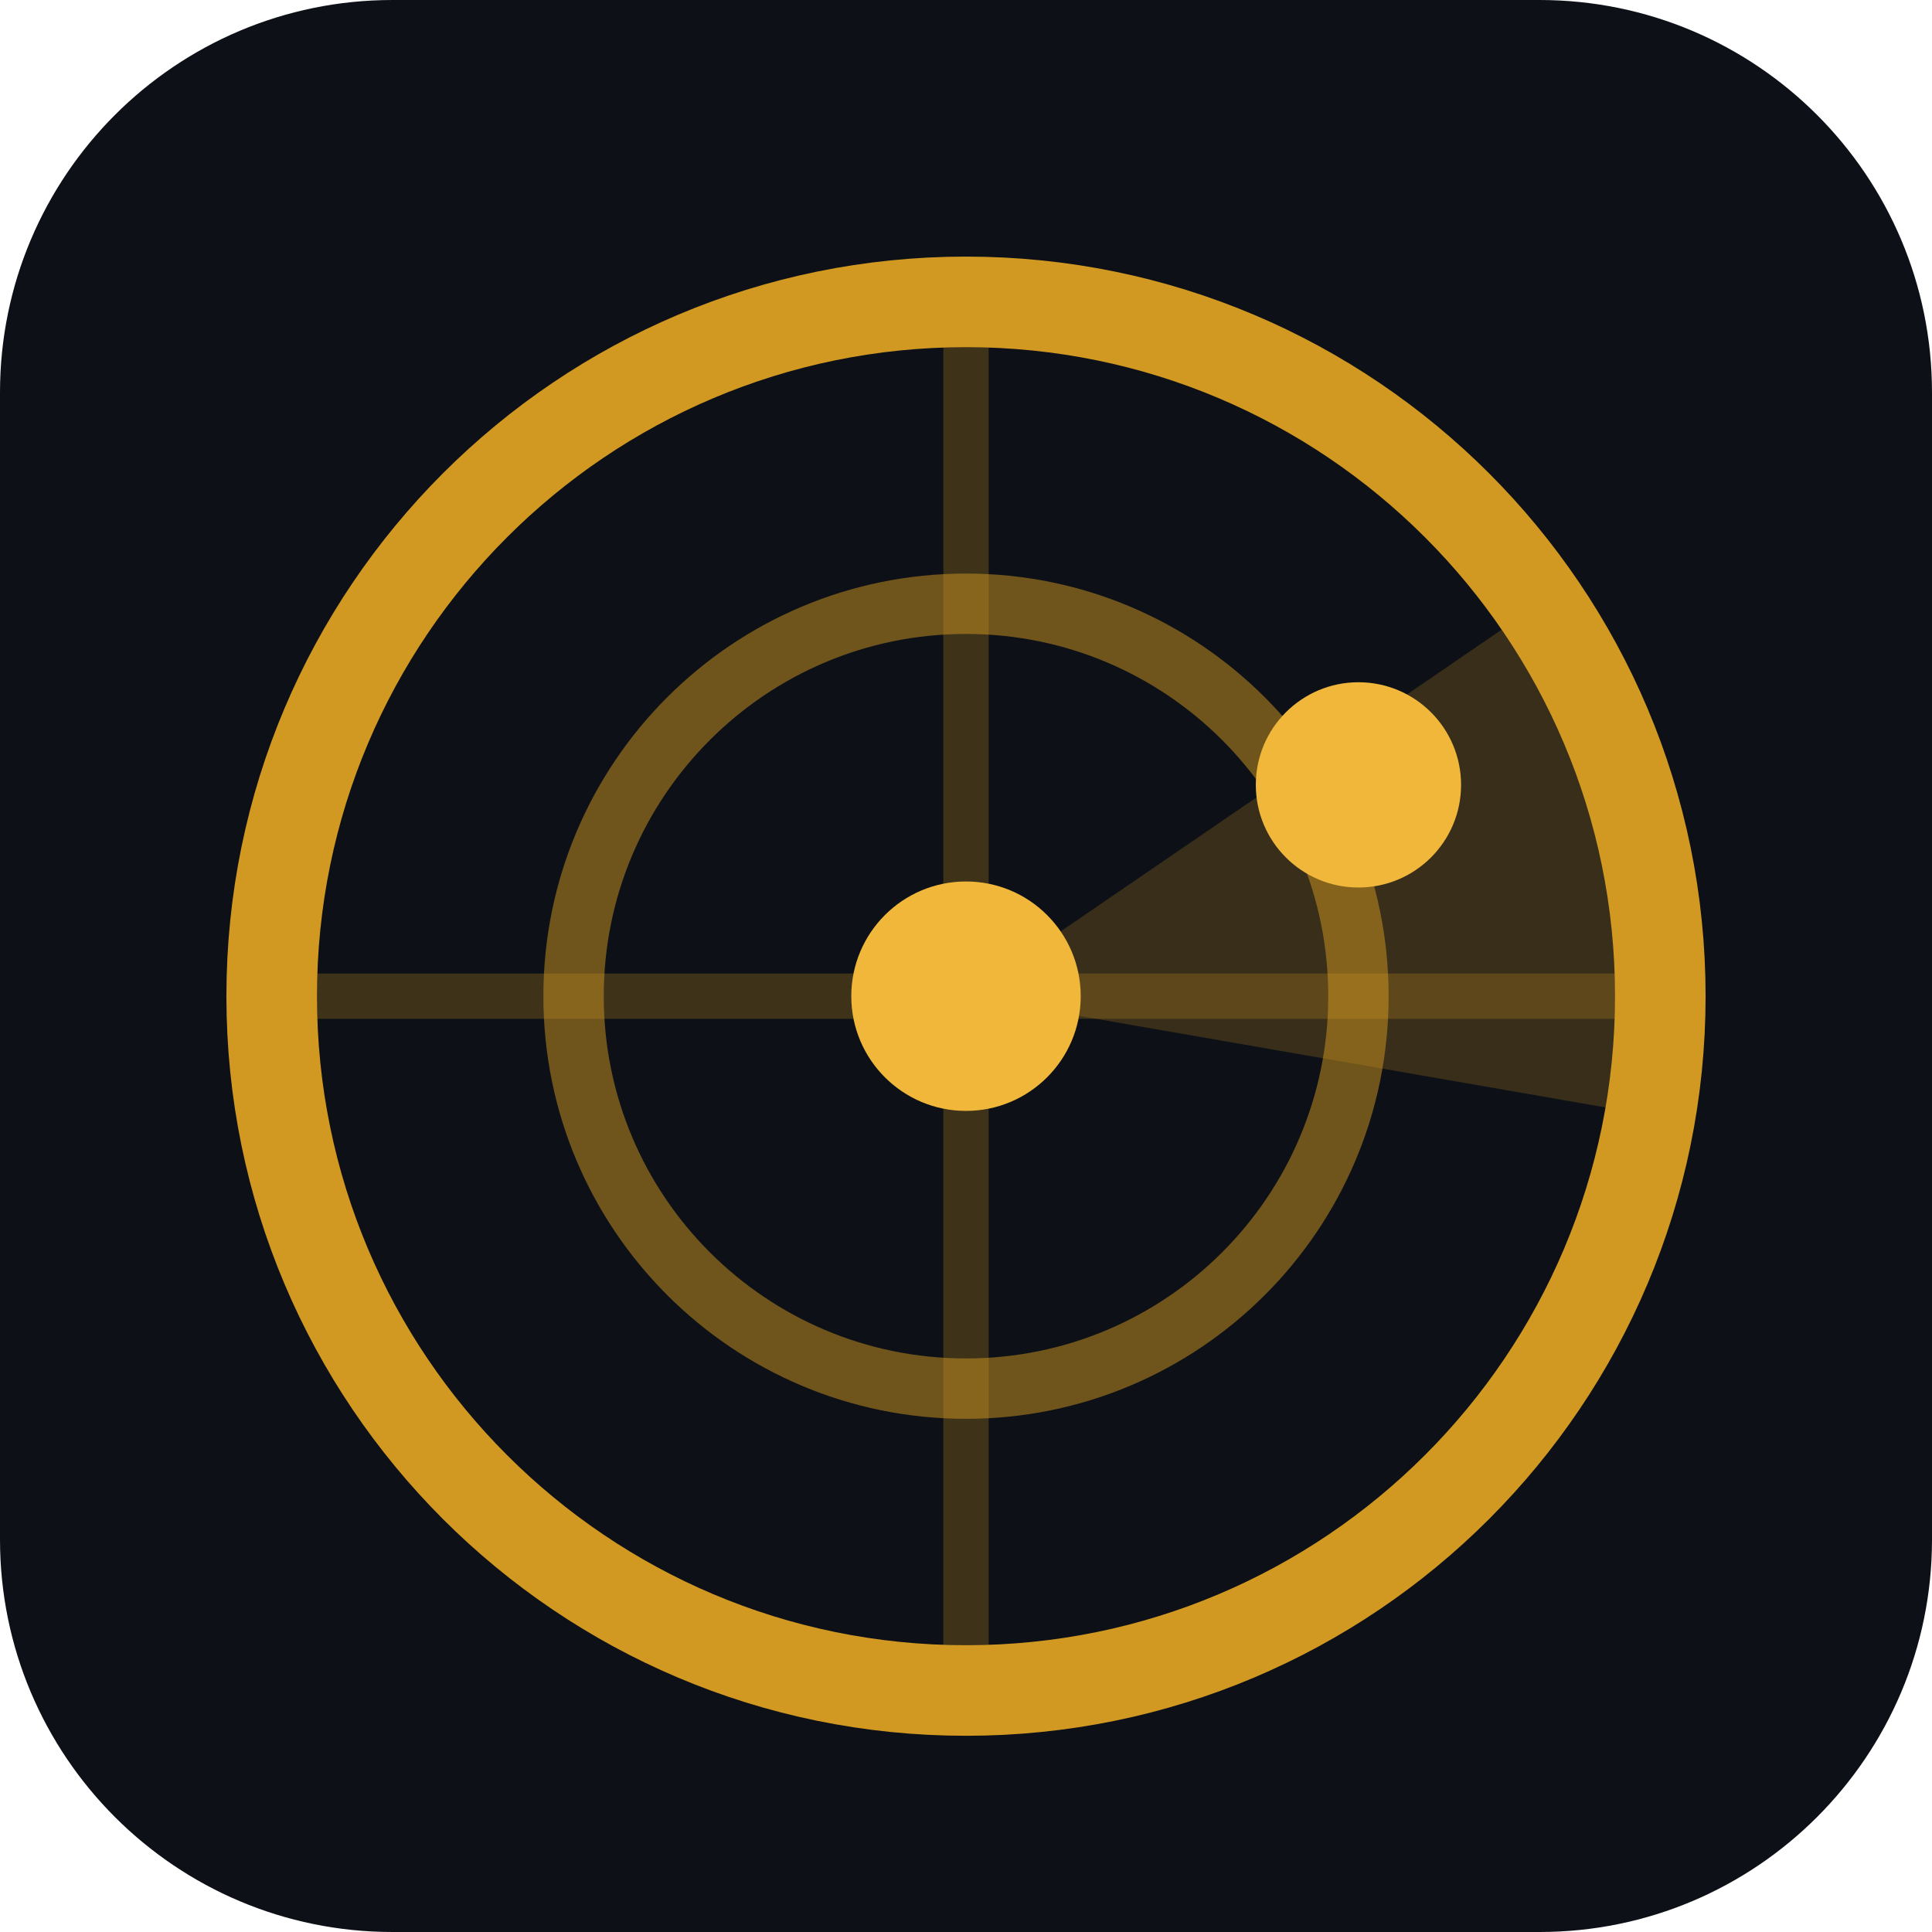
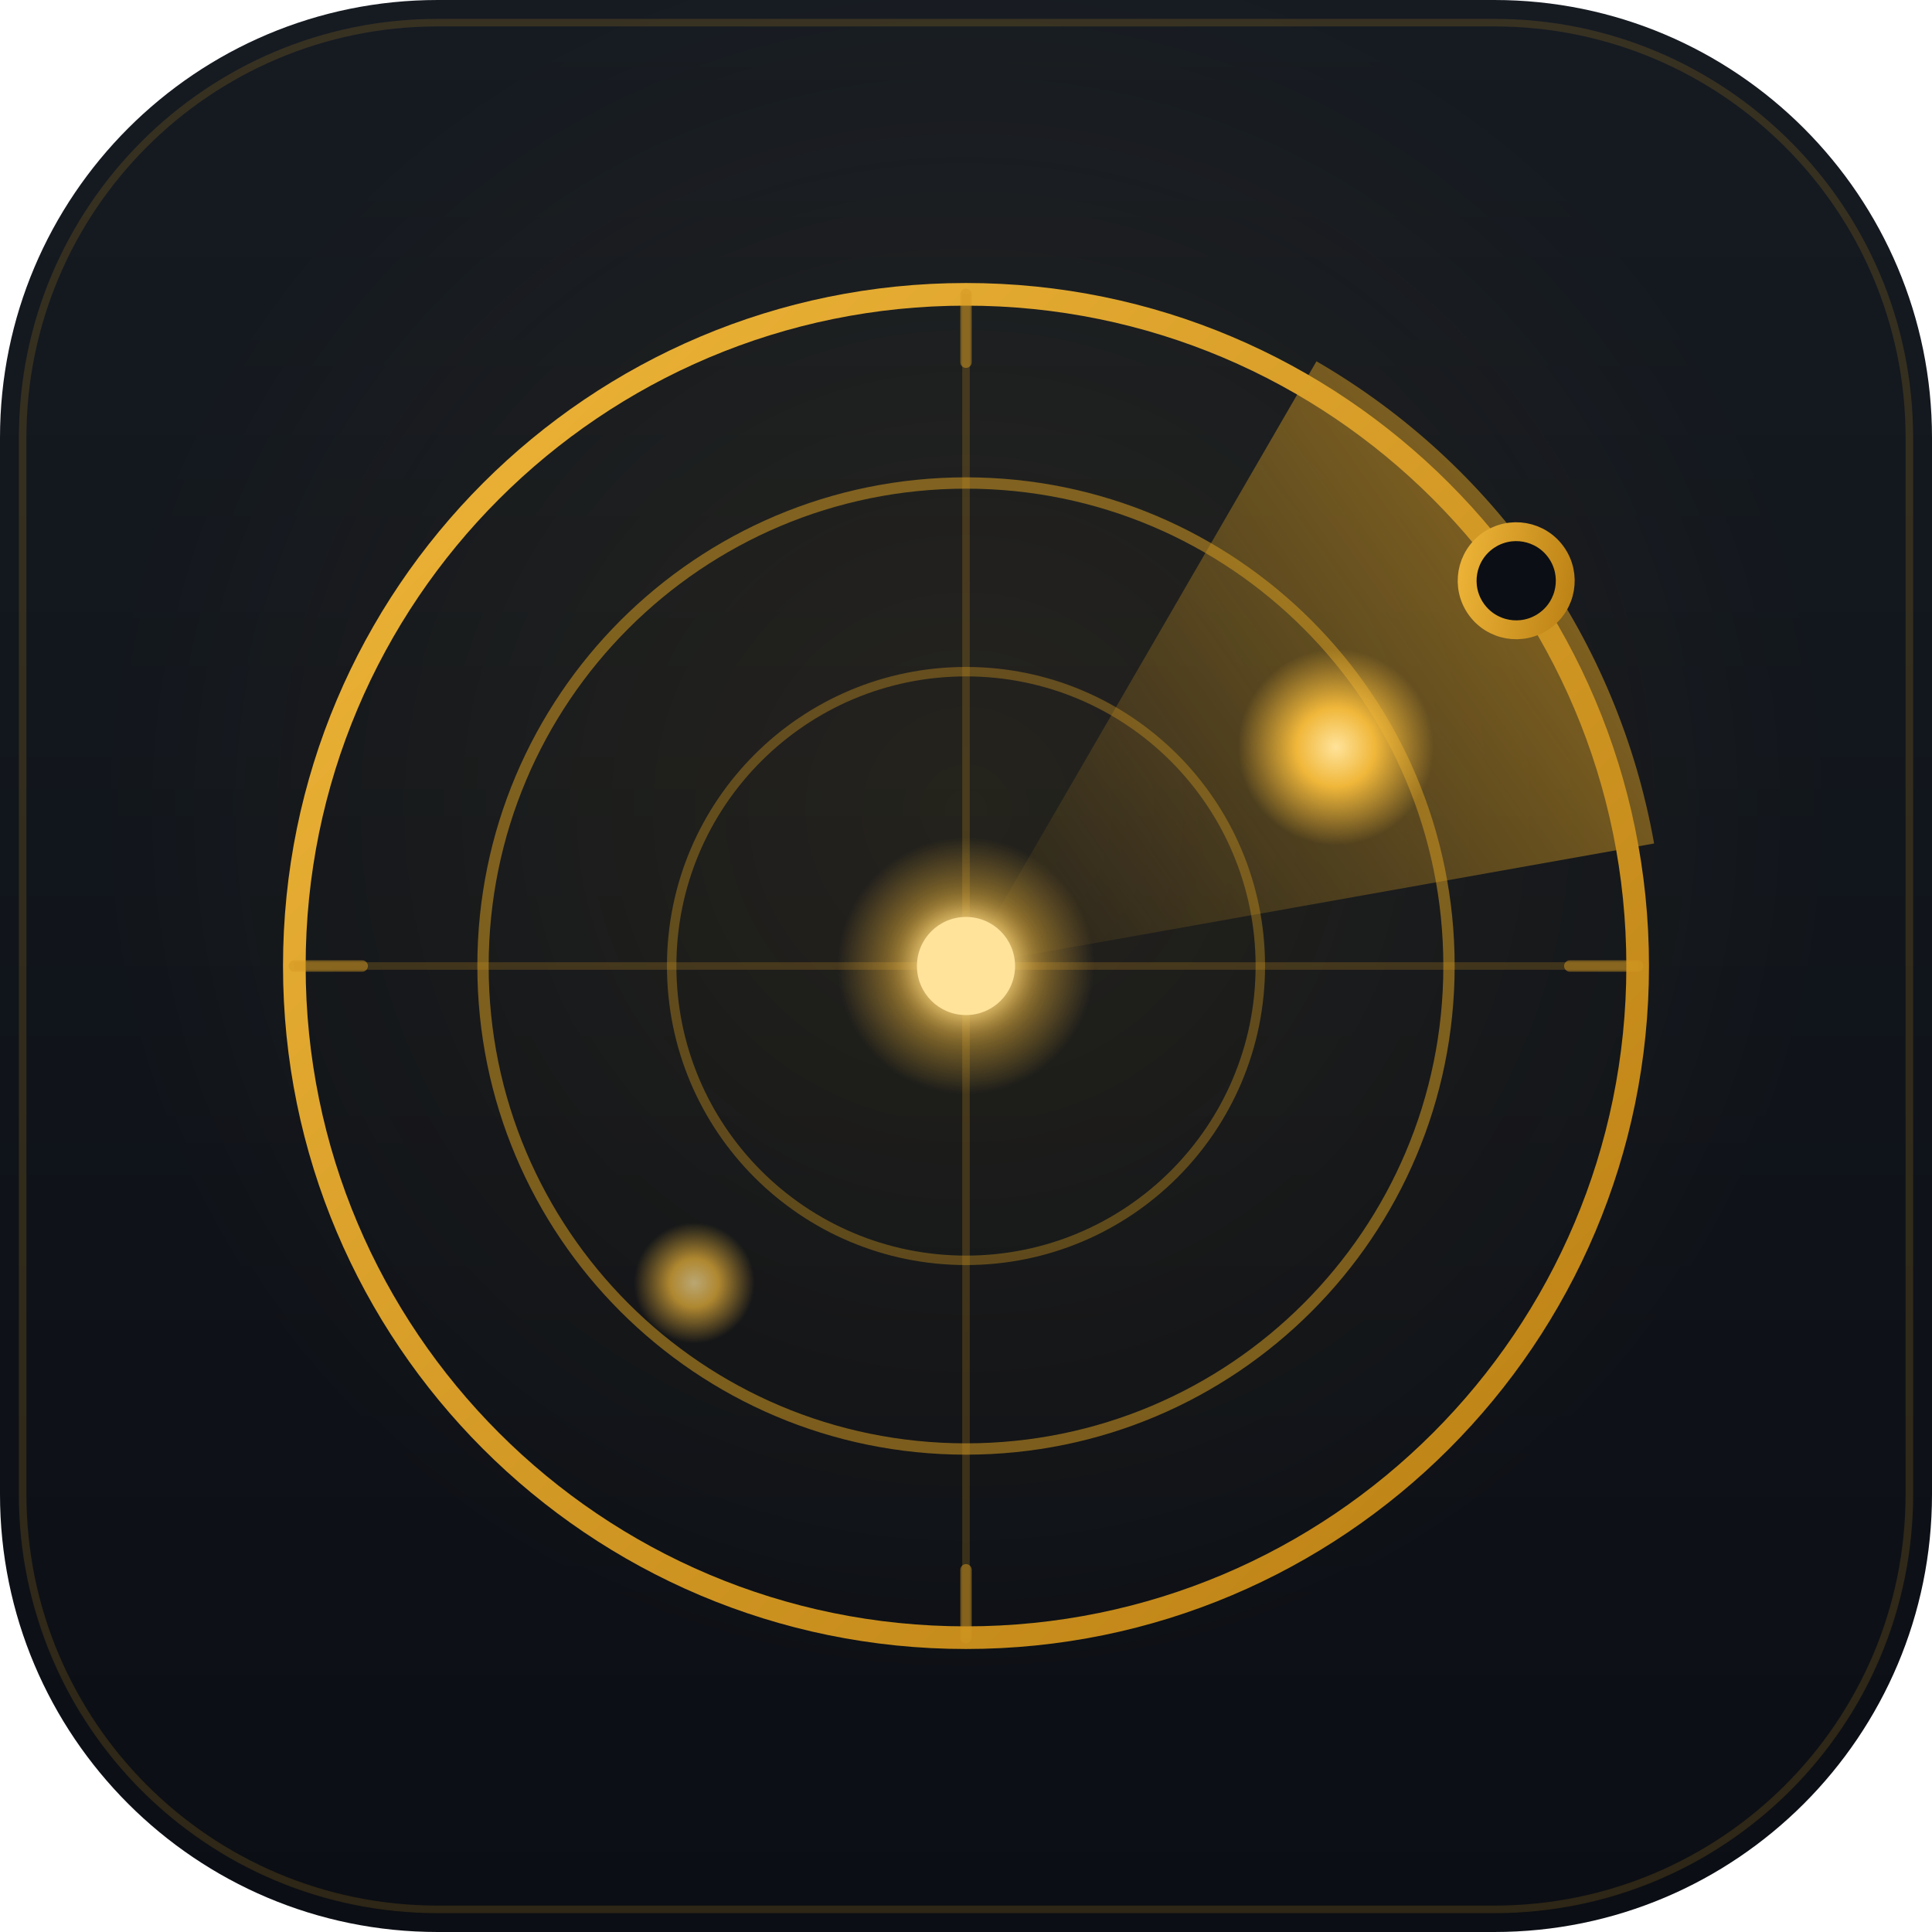
- <svg xmlns="http://www.w3.org/2000/svg" viewBox="0 0 64 64" role="img" aria-label="HomeLab Monitor">
-   <rect width="64" height="64" rx="13" fill="#0d1117" />
-   <g transform="translate(32,33)">
-     <path d="M0 0 19 -13A23 23 0 0 1 23 4Z" fill="#d29922" fill-opacity="0.22" />
-     <g fill="none" stroke="#d29922" stroke-linecap="round">
-       <circle r="23" stroke-width="3" />
-       <circle r="13" stroke-width="2" stroke-opacity="0.5" />
-       <path d="M-23 0H23M0 -23V23" stroke-width="1.5" stroke-opacity="0.25" />
+ <svg xmlns="http://www.w3.org/2000/svg" width="512" height="512" viewBox="0 0 512 512">
+   <defs>
+     <linearGradient id="bg" x1="0" y1="0" x2="0" y2="1">
+       <stop offset="0" stop-color="#161b22" />
+       <stop offset="1" stop-color="#0b0e14" />
+     </linearGradient>
+     <radialGradient id="vig" cx="0.5" cy="0.42" r="0.75">
+       <stop offset="0" stop-color="#d29922" stop-opacity="0.10" />
+       <stop offset="0.6" stop-color="#d29922" stop-opacity="0" />
+     </radialGradient>
+     <linearGradient id="ring" x1="0" y1="0" x2="1" y2="1">
+       <stop offset="0" stop-color="#f0b73a" />
+       <stop offset="1" stop-color="#b97e12" />
+     </linearGradient>
+     <linearGradient id="sweep" x1="0" y1="0" x2="1" y2="0">
+       <stop offset="0" stop-color="#d29922" stop-opacity="0" />
+       <stop offset="1" stop-color="#d29922" stop-opacity="0.55" />
+     </linearGradient>
+     <radialGradient id="blip" cx="0.5" cy="0.5" r="0.5">
+       <stop offset="0" stop-color="#ffe39a" />
+       <stop offset="0.4" stop-color="#f0b73a" />
+       <stop offset="1" stop-color="#f0b73a" stop-opacity="0" />
+     </radialGradient>
+     <filter id="glow" x="-50%" y="-50%" width="200%" height="200%">
+       <feGaussianBlur stdDeviation="4" result="b" />
+       <feMerge>
+         <feMergeNode in="b" />
+         <feMergeNode in="SourceGraphic" />
+       </feMerge>
+     </filter>
+   </defs>
+   <rect x="0" y="0" width="512" height="512" rx="116" fill="url(#bg)" />
+   <rect x="0" y="0" width="512" height="512" rx="116" fill="url(#vig)" />
+   <rect x="6" y="6" width="500" height="500" rx="110" fill="none" stroke="#d29922" stroke-opacity="0.18" stroke-width="2" />
+   <g transform="translate(256,256)">
+     <path d="M0,0 L168,-78 A185,185 0 0,1 168,78 Z" fill="url(#sweep)" transform="rotate(-35)" />
+     <circle r="178" fill="none" stroke="url(#ring)" stroke-width="6" />
+     <circle r="128" fill="none" stroke="#d29922" stroke-width="3" stroke-opacity="0.55" />
+     <circle r="78" fill="none" stroke="#d29922" stroke-width="2.5" stroke-opacity="0.38" />
+     <line x1="-178" y1="0" x2="178" y2="0" stroke="#d29922" stroke-width="2" stroke-opacity="0.22" />
+     <line x1="0" y1="-178" x2="0" y2="178" stroke="#d29922" stroke-width="2" stroke-opacity="0.22" />
+     <g stroke="#d29922" stroke-opacity="0.5" stroke-width="3" stroke-linecap="round">
+       <line x1="0" y1="-178" x2="0" y2="-160" />
+       <line x1="0" y1="178" x2="0" y2="160" />
+       <line x1="-178" y1="0" x2="-160" y2="0" />
+       <line x1="178" y1="0" x2="160" y2="0" />
    </g>
-     <circle cx="13" cy="-7" r="3.4" fill="#f0b73a" />
-     <circle r="3.8" fill="#f0b73a" />
+     <circle cx="98" cy="-58" r="26" fill="url(#blip)" />
+     <circle cx="-72" cy="84" r="16" fill="url(#blip)" opacity="0.7" />
+     <g transform="rotate(-35) translate(178,0)">
+       <circle r="13" fill="#0b0e14" stroke="url(#ring)" stroke-width="5" />
+     </g>
+     <circle r="34" fill="url(#blip)" opacity="0.65" />
+     <circle r="13" fill="#ffe39a" filter="url(#glow)" />
  </g>
</svg>
